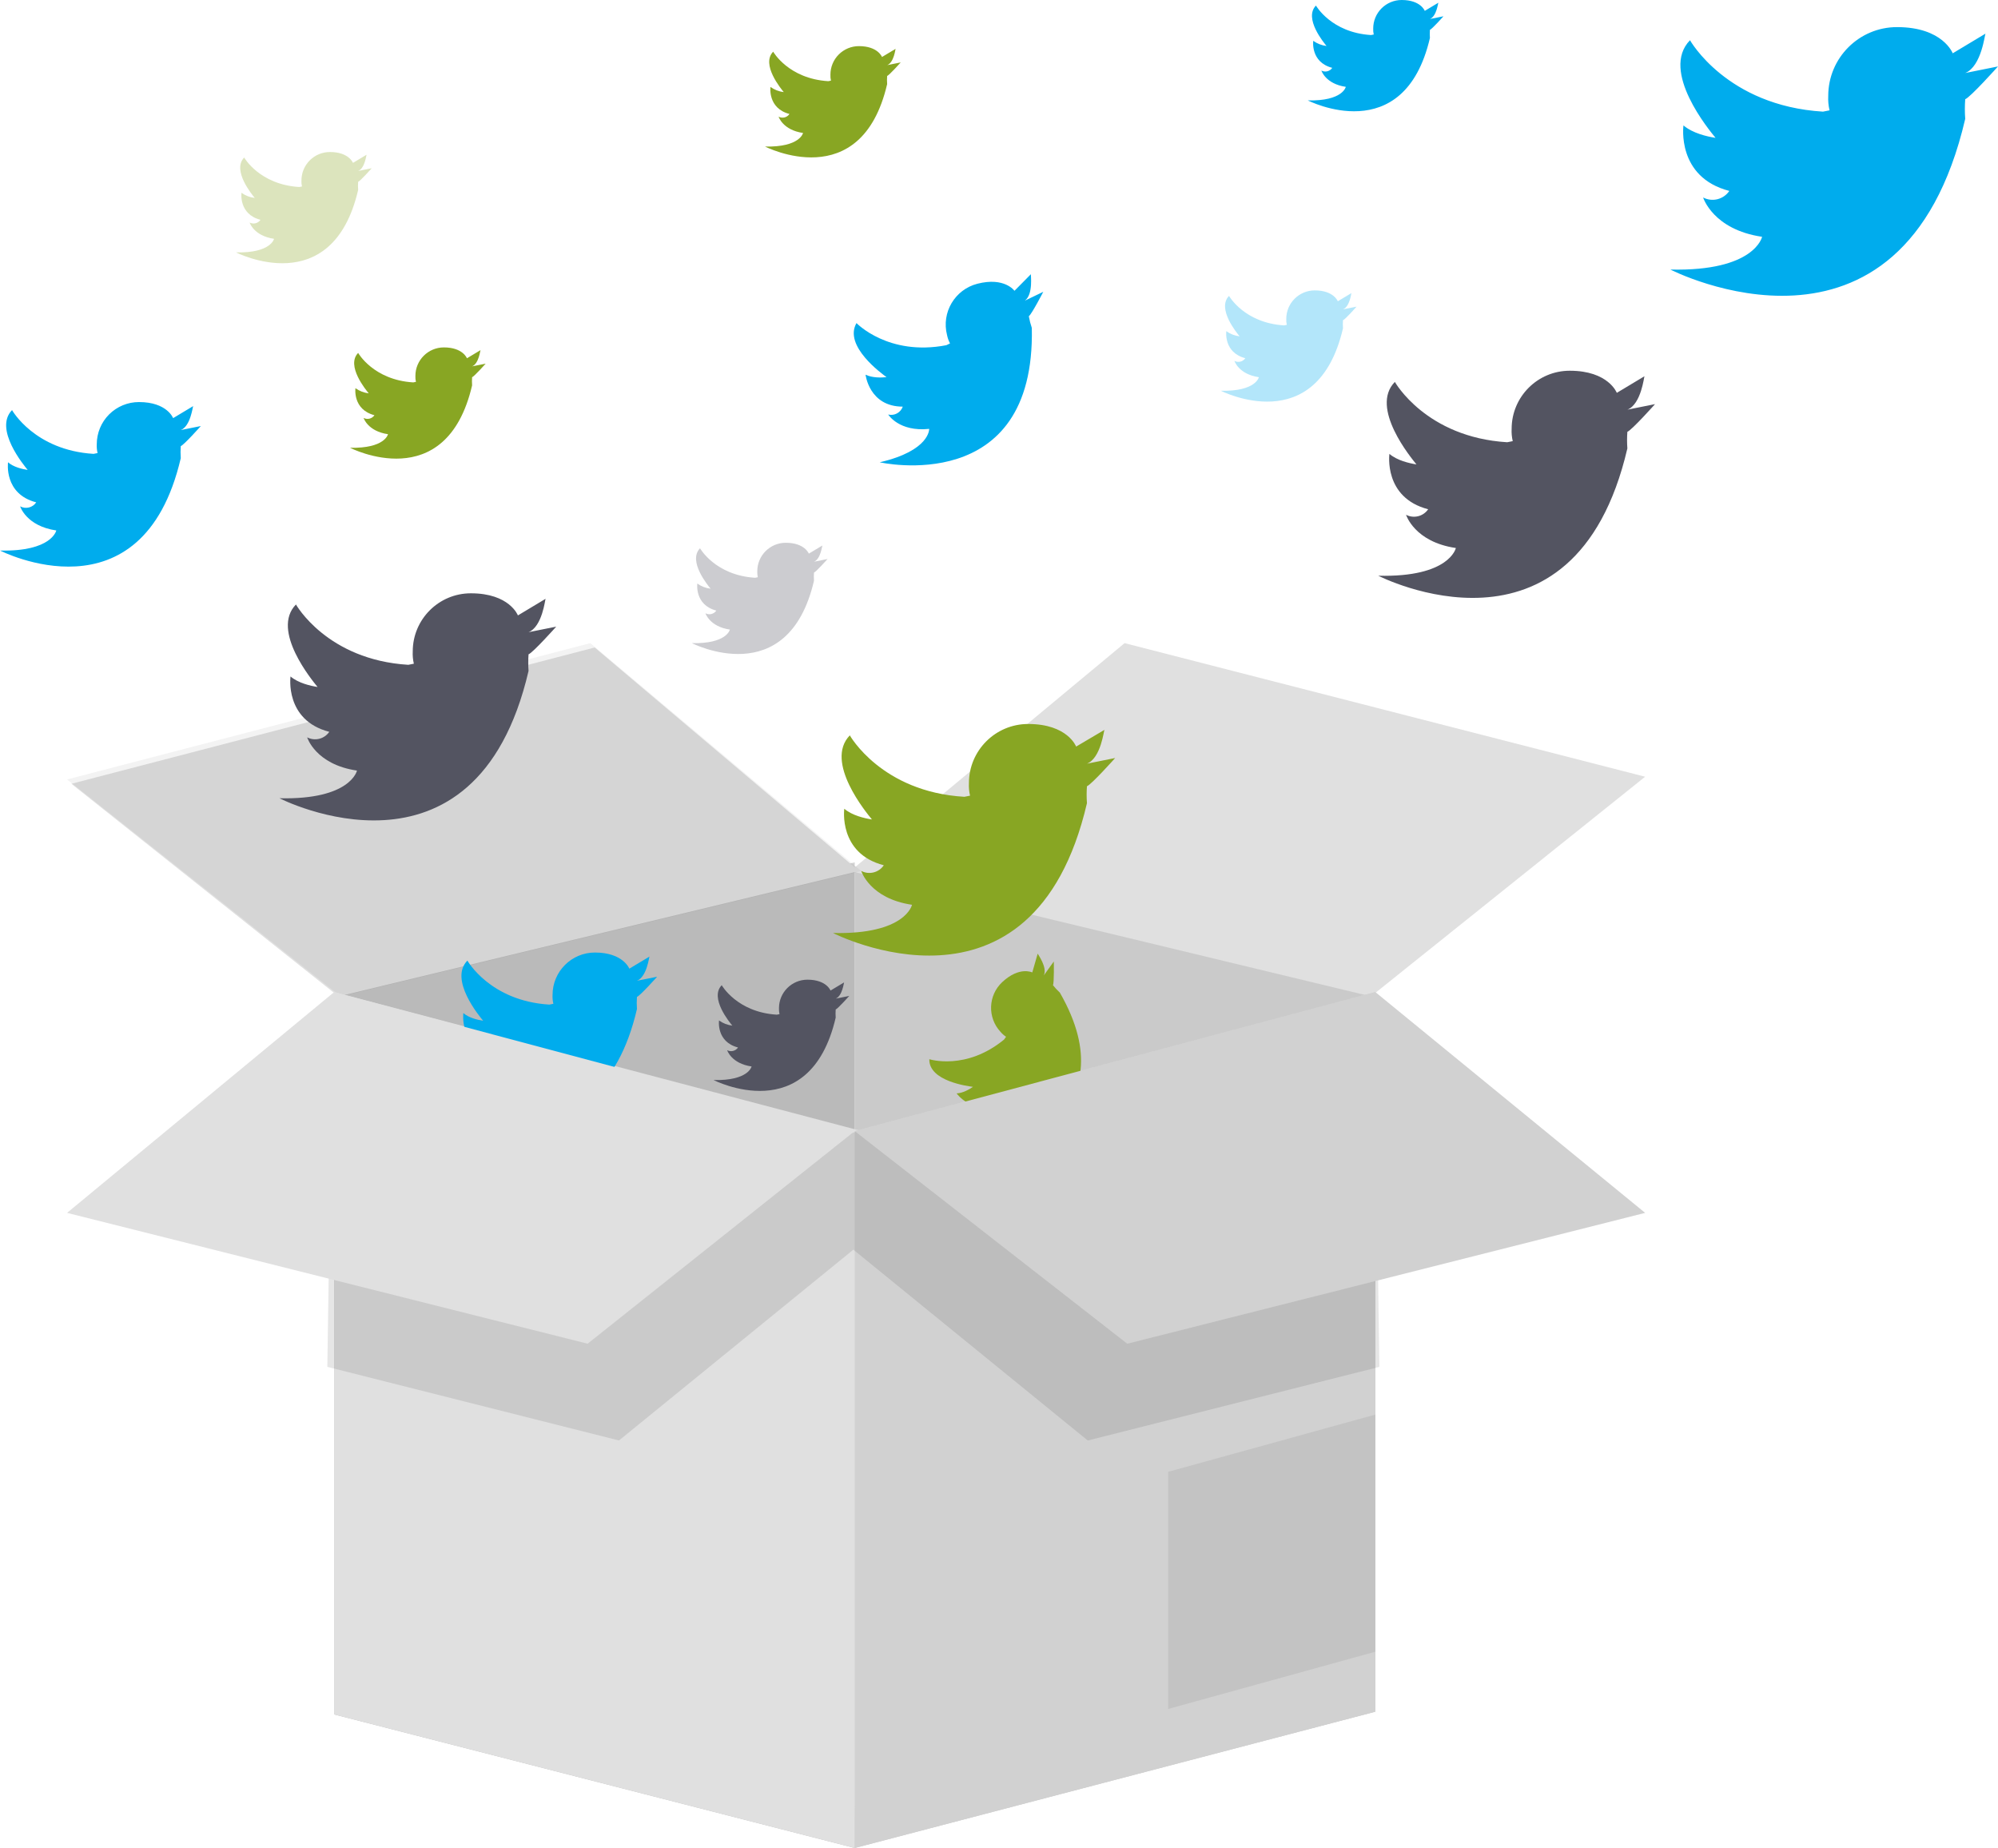
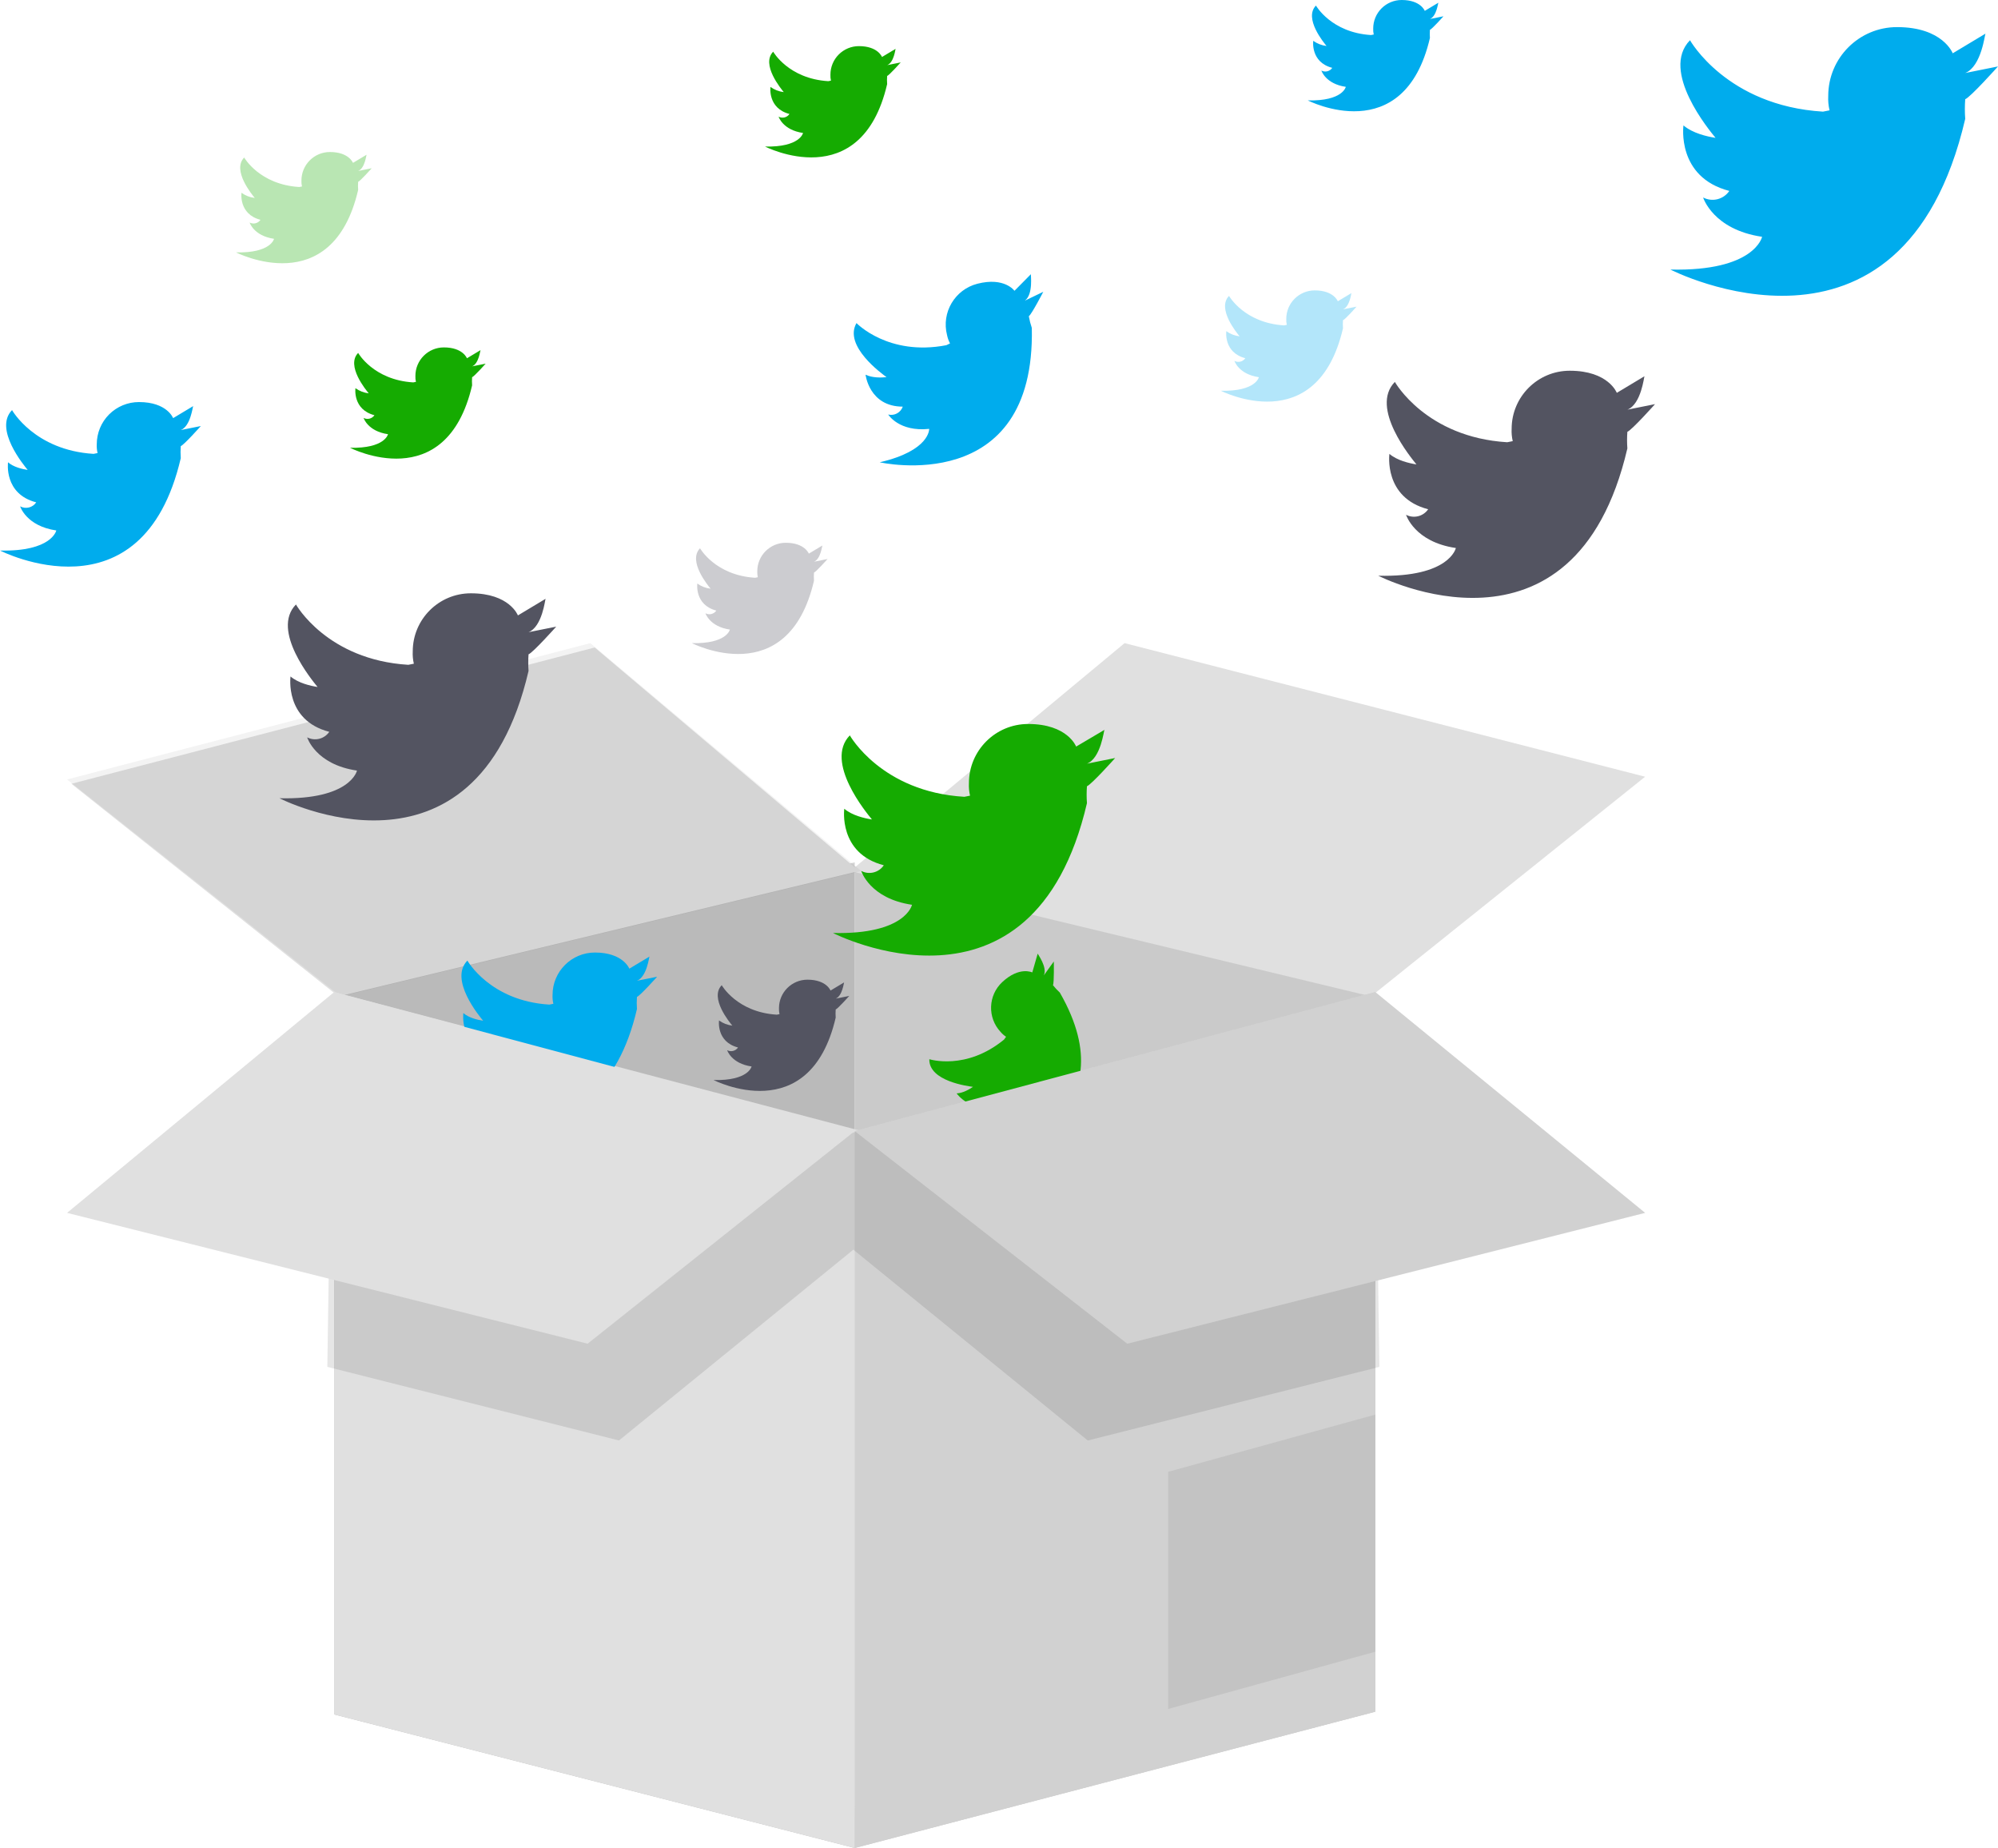
<svg xmlns="http://www.w3.org/2000/svg" data-name="Layer 1" width="813.15" height="752" viewBox="0 0 813.15 752">
  <path fill="#e0e0e0" d="M559.73 403.7l-211.87-51.03V752l211.87-55.46V403.7z" />
  <path opacity=".1" d="M559.73 403.7l-211.87-51.03V752l211.87-55.46V403.7z" />
  <path fill="#e0e0e0" d="M135.99 403.7l211.87-51.03V752l-211.87-54.35V403.7z" />
  <path opacity=".17" d="M135.99 401.93l211.87-51.02V752l-211.87-54.35V401.93z" />
  <path fill="#e0e0e0" d="M346.09 354.44l111.59-92.73 211.86 54.36-111.58 89.39-211.87-51.02z" />
  <path fill="#e0e0e0" d="M29.05 318.94l108.71 86.52 211.86-51.02-107.59-90.96-212.98 55.46z" />
  <path opacity=".05" d="M27.29 317.18l111.35 88.28 211.87-51.02-110.25-92.73-212.97 55.47z" />
  <path fill="#e0e0e0" d="M135.99 403.7v293.95L347.86 752l2.86-291.73-214.73-56.57z" />
  <path fill="#e0e0e0" d="M559.73 696.54L347.86 752V460.27l211.87-56.57v292.84z" />
  <path opacity=".07" d="M559.73 696.54L347.86 752V460.27l211.87-56.57v292.84z" />
  <path opacity=".07" d="M475.42 598.92v96.51l84.31-23.3v-96.5l-84.31 23.29z" />
  <path opacity=".1" d="M133.22 556.22l118.69 29.95 95.4-77.65v-47.7l-211.87-53.24-2.22 148.64zm428.17 0L442.7 586.17l-95.39-77.65v-47.7l211.86-53.24 2.22 148.64z" />
  <path d="M259.23 399.1l8.21-1.64s-6.9 7.72-8.21 8.21a33.05 33.05 0 000 4.93c-15.77 67.69-73.93 37.79-73.93 37.79 21.19.49 23-8.21 23-8.21-12.32-1.81-14.79-9.86-14.79-9.86a5.08 5.08 0 006.57-1.64c-13.31-3.45-11.5-16.43-11.5-16.43 2.3 2 5.91 2.79 8.05 3.12-1.48-1.81-14-16.76-6.41-24.48 0 0 9.2 16.43 33.35 17.91l1.64-.33a12.89 12.89 0 01-.33-3.61 17.25 17.25 0 0117.25-17.25c11.5 0 14 6.57 14 6.57l8.21-4.93c-.18-.01-1 8.21-5.11 9.85z" fill="#00aced" />
  <path fill="#e0e0e0" d="M135.99 403.7l-108.7 89.85 211.86 53.24 108.71-86.52-211.87-56.57z" />
-   <path d="M424.82 396.91l4.06-5.65s.18 8.6-.34 9.65a27.47 27.47 0 002.79 3c28.77 50.08-23.53 64.86-23.53 64.86 13.16-11.71 9.33-18 9.33-18-8.56 5.85-14.56 2.35-14.56 2.35a4.22 4.22 0 003.06-4.72c-10 5.44-16.3-3.47-16.3-3.47 2.52-.1 5.18-1.65 6.66-2.66-1.92-.26-18-2.27-17.77-11.25 0 0 14.9 4.77 30.42-8l.81-1.13a10.71 10.71 0 01-2.25-2 14.33 14.33 0 01.71-20.26c7-6.52 12.21-3.92 12.21-3.92l2.2-7.65c-.09.07 4.06 5.52 2.5 8.85z" fill="#88a623" />
+   <path d="M424.82 396.91l4.06-5.65s.18 8.6-.34 9.65a27.47 27.47 0 002.79 3c28.77 50.08-23.53 64.86-23.53 64.86 13.16-11.71 9.33-18 9.33-18-8.56 5.85-14.56 2.35-14.56 2.35a4.22 4.22 0 003.06-4.72c-10 5.44-16.3-3.47-16.3-3.47 2.52-.1 5.18-1.65 6.66-2.66-1.92-.26-18-2.27-17.77-11.25 0 0 14.9 4.77 30.42-8l.81-1.13a10.71 10.71 0 01-2.25-2 14.33 14.33 0 01.71-20.26c7-6.52 12.21-3.92 12.21-3.92l2.2-7.65c-.09.07 4.06 5.52 2.5 8.85z" fill="#15ab01" />
  <path fill="#e0e0e0" d="M559.73 403.7l109.81 89.85-210.76 53.24-110.92-86.52 211.87-56.57z" />
  <path opacity=".07" d="M559.73 403.7l109.81 89.85-210.76 53.24-110.92-86.52 211.87-56.57z" />
  <path d="M417.09 122.35l7.51-3.61s-4.74 9.15-5.89 9.95a32.88 32.88 0 001.22 4.75c1.53 69.12-61.9 54.68-61.9 54.68 20.54-4.76 20.13-13.6 20.13-13.6-12.32 1.3-16.68-5.84-16.68-5.84a5 5 0 005.93-3.21c-13.68 0-15.14-13-15.14-13 2.7 1.33 6.39 1.23 8.53 1-1.87-1.38-17.6-12.7-12.22-22 0 0 12.93 13.56 36.56 9l1.5-.72a12.82 12.82 0 01-1.21-3.4 17.16 17.16 0 0112.36-20.89c11.08-2.84 15.08 2.88 15.08 2.88l6.7-6.78c-.17.07 1.07 8.19-2.48 10.79zM73.57 175l8.17-1.63s-6.86 7.68-8.17 8.17a32.88 32.88 0 000 4.9C57.88 253.77.03 224.03.03 224.03c21.08.49 22.88-8.17 22.88-8.17-12.26-1.8-14.71-9.81-14.71-9.81a5 5 0 006.54-1.63C1.47 201 3.27 188.12 3.27 188.12c2.29 2 5.88 2.78 8 3.11-1.47-1.8-13.89-16.67-6.37-24.35 0 0 9.15 16.34 33.18 17.81l1.63-.33a12.82 12.82 0 01-.33-3.6 17.16 17.16 0 0117.19-17.15c11.44 0 13.89 6.54 13.89 6.54l8.17-4.9c-.19-.01-1 8.16-5.06 9.75zM799.81 29.71l13.33-2.67s-11.2 12.53-13.33 13.33a53.64 53.64 0 000 8c-25.6 109.85-120 61.32-120 61.32 34.39.8 37.33-13.33 37.33-13.33-20-2.93-24-16-24-16a8.24 8.24 0 0010.66-2.67c-21.6-5.6-18.66-26.66-18.66-26.66 3.73 3.2 9.6 4.53 13.06 5.07-2.4-2.93-22.66-27.2-10.4-39.73 0 0 14.93 26.66 54.12 29.06l2.67-.53a20.92 20.92 0 01-.53-5.87 28 28 0 0128-28c18.66 0 22.66 10.66 22.66 10.66l13.33-8c-.24.02-1.57 13.31-8.24 16.02zM581.95 7.73l5.52-1.1s-4.64 5.19-5.52 5.52a22.21 22.21 0 000 3.31c-10.6 45.5-49.69 25.4-49.69 25.4 14.25.33 15.46-5.52 15.46-5.52-8.28-1.21-9.94-6.63-9.94-6.63a3.41 3.41 0 004.42-1.1c-8.94-2.32-7.73-11-7.73-11a11.48 11.48 0 005.41 2.1c-1-1.21-9.39-11.26-4.31-16.45 0 0 6.18 11 22.42 12l1.1-.22a8.66 8.66 0 01-.22-2.43A11.59 11.59 0 01570.47 0c7.73 0 9.39 4.42 9.39 4.42l5.52-3.31c-.12-.01-.67 5.52-3.43 6.62z" fill="#00aced" />
  <path d="M331.28 228.58l5.52-1.1s-4.64 5.19-5.52 5.52a22.21 22.21 0 000 3.31c-10.6 45.5-49.69 25.4-49.69 25.4 14.25.33 15.46-5.52 15.46-5.52-8.28-1.21-9.94-6.63-9.94-6.63a3.41 3.41 0 004.42-1.1c-8.94-2.32-7.73-11-7.73-11a11.48 11.48 0 005.41 2.1c-1-1.21-9.39-11.26-4.31-16.45 0 0 6.18 11 22.42 12l1.1-.22a8.66 8.66 0 01-.22-2.43 11.59 11.59 0 0111.59-11.59c7.73 0 9.39 4.42 9.39 4.42l5.52-3.31c-.13.02-.66 5.5-3.42 6.6z" fill="#535461" opacity=".3" />
  <path d="M546.57 125.89l5.52-1.1s-4.59 5.21-5.52 5.51a22.21 22.21 0 000 3.31c-10.6 45.5-49.69 25.4-49.69 25.4 14.25.33 15.46-5.52 15.46-5.52-8.28-1.21-9.94-6.63-9.94-6.63a3.41 3.41 0 004.42-1.1c-8.94-2.32-7.73-11-7.73-11a11.48 11.48 0 005.41 2.1c-1-1.21-9.39-11.26-4.31-16.45 0 0 6.18 11 22.42 12l1.1-.22a8.66 8.66 0 01-.22-2.43 11.59 11.59 0 0111.59-11.59c7.73 0 9.39 4.42 9.39 4.42l5.52-3.31c-.06-.02-.62 5.5-3.42 6.61z" fill="#00aced" opacity=".3" />
-   <path d="M442.37 310.76l11.48-2.3s-9.65 10.8-11.48 11.48a46.21 46.21 0 000 6.89c-22.05 94.63-103.36 52.83-103.36 52.83 29.63.69 32.16-11.48 32.16-11.48-17.23-2.53-20.67-13.78-20.67-13.78a7.1 7.1 0 009.19-2.3c-18.6-4.82-16.08-23-16.08-23 3.22 2.76 8.27 3.9 11.25 4.36-2.07-2.53-19.52-23.43-9-34.22 0 0 12.86 23 46.63 25l2.3-.46a18 18 0 01-.46-5.05 24.11 24.11 0 0124.12-24.12c16.08 0 19.52 9.19 19.52 9.19l11.52-6.8c-.23 0-1.38 11.47-7.12 13.76zM361.09 26.5l5.48-1.1s-4.64 5.19-5.52 5.52a22.21 22.21 0 000 3.31c-10.6 45.5-49.69 25.4-49.69 25.4 14.25.33 15.46-5.52 15.46-5.52-8.28-1.21-9.94-6.63-9.94-6.63a3.41 3.41 0 004.42-1.1c-8.94-2.32-7.73-11-7.73-11a11.48 11.48 0 005.41 2.1c-1-1.21-9.39-11.26-4.31-16.45 0 0 6.18 11 22.42 12l1.1-.22a8.66 8.66 0 01-.22-2.43 11.59 11.59 0 0111.6-11.61c7.73 0 9.39 4.42 9.39 4.42l5.52-3.31c-.07 0-.62 5.52-3.39 6.62zM192.14 149.08l5.52-1.1s-4.64 5.19-5.52 5.52a22.21 22.21 0 000 3.31c-10.6 45.5-49.69 25.4-49.69 25.4 14.25.33 15.46-5.52 15.46-5.52-8.28-1.21-9.94-6.63-9.94-6.63a3.41 3.41 0 004.42-1.1c-8.94-2.32-7.73-11-7.73-11a11.48 11.48 0 005.41 2.1c-1-1.21-9.39-11.26-4.31-16.45 0 0 6.18 11 22.42 12l1.1-.22a8.66 8.66 0 01-.22-2.43 11.59 11.59 0 0111.59-11.59c7.73 0 9.39 4.42 9.39 4.42l5.52-3.31c-.11-.03-.66 5.52-3.42 6.6z" fill="#88a623" />
-   <path d="M145.76 69.57l5.52-1.1s-4.64 5.19-5.52 5.52a22.21 22.21 0 000 3.31c-10.6 45.5-49.69 25.4-49.69 25.4 14.25.33 15.46-5.52 15.46-5.52-8.28-1.21-9.94-6.63-9.94-6.63a3.41 3.41 0 004.42-1.1c-8.94-2.32-7.73-11-7.73-11a11.48 11.48 0 005.41 2.1c-1-1.21-9.39-11.26-4.31-16.45 0 0 6.18 11 22.42 12l1.1-.22a8.66 8.66 0 01-.22-2.43 11.59 11.59 0 0111.59-11.59c7.73 0 9.39 4.42 9.39 4.42l5.52-3.31c-.11-.03-.61 5.5-3.42 6.6z" fill="#88a623" opacity=".3" />
+   <path d="M442.37 310.76l11.48-2.3s-9.65 10.8-11.48 11.48a46.21 46.21 0 000 6.89c-22.05 94.63-103.36 52.83-103.36 52.83 29.63.69 32.16-11.48 32.16-11.48-17.23-2.53-20.67-13.78-20.67-13.78a7.1 7.1 0 009.19-2.3c-18.6-4.82-16.08-23-16.08-23 3.22 2.76 8.27 3.9 11.25 4.36-2.07-2.53-19.52-23.43-9-34.22 0 0 12.86 23 46.63 25l2.3-.46a18 18 0 01-.46-5.05 24.11 24.11 0 0124.12-24.12c16.08 0 19.52 9.19 19.52 9.19l11.52-6.8c-.23 0-1.38 11.47-7.12 13.76zM361.09 26.5l5.48-1.1s-4.64 5.19-5.52 5.52a22.21 22.21 0 000 3.31c-10.6 45.5-49.69 25.4-49.69 25.4 14.25.33 15.46-5.52 15.46-5.52-8.28-1.21-9.94-6.63-9.94-6.63a3.41 3.41 0 004.42-1.1c-8.94-2.32-7.73-11-7.73-11a11.48 11.48 0 005.41 2.1c-1-1.21-9.39-11.26-4.31-16.45 0 0 6.18 11 22.42 12l1.1-.22a8.66 8.66 0 01-.22-2.43 11.59 11.59 0 0111.6-11.61c7.73 0 9.39 4.42 9.39 4.42l5.52-3.31c-.07 0-.62 5.52-3.39 6.62zM192.14 149.08l5.52-1.1s-4.64 5.19-5.52 5.52a22.21 22.21 0 000 3.31c-10.6 45.5-49.69 25.4-49.69 25.4 14.25.33 15.46-5.52 15.46-5.52-8.28-1.21-9.94-6.63-9.94-6.63a3.41 3.41 0 004.42-1.1c-8.94-2.32-7.73-11-7.73-11a11.48 11.48 0 005.41 2.1c-1-1.21-9.39-11.26-4.31-16.45 0 0 6.18 11 22.42 12l1.1-.22a8.66 8.66 0 01-.22-2.43 11.59 11.59 0 0111.59-11.59c7.73 0 9.39 4.42 9.39 4.42l5.52-3.31c-.11-.03-.66 5.52-3.42 6.6z" fill="#15ab01" />
+   <path d="M145.76 69.57l5.52-1.1s-4.64 5.19-5.52 5.52a22.21 22.21 0 000 3.31c-10.6 45.5-49.69 25.4-49.69 25.4 14.25.33 15.46-5.52 15.46-5.52-8.28-1.21-9.94-6.63-9.94-6.63a3.41 3.41 0 004.42-1.1c-8.94-2.32-7.73-11-7.73-11a11.48 11.48 0 005.41 2.1c-1-1.21-9.39-11.26-4.31-16.45 0 0 6.18 11 22.42 12l1.1-.22a8.66 8.66 0 01-.22-2.43 11.59 11.59 0 0111.59-11.59c7.73 0 9.39 4.42 9.39 4.42l5.52-3.31c-.11-.03-.61 5.5-3.42 6.6z" fill="#15ab01" opacity=".3" />
  <path d="M340.11 406.37l5.52-1.1s-4.64 5.19-5.52 5.52a22.21 22.21 0 000 3.31c-10.6 45.5-49.69 25.4-49.69 25.4 14.25.33 15.46-5.52 15.46-5.52-8.28-1.21-9.94-6.63-9.94-6.63a3.41 3.41 0 004.42-1.1c-8.94-2.32-7.73-11-7.73-11a11.48 11.48 0 005.41 2.1c-1-1.21-9.39-11.26-4.31-16.45 0 0 6.18 11 22.42 12l1.1-.22a8.66 8.66 0 01-.22-2.43 11.59 11.59 0 0111.59-11.59c7.73 0 9.39 4.42 9.39 4.42l5.52-3.31c-.1-.02-.66 5.5-3.42 6.6zM662.34 166.7l11.23-2.25s-9.46 10.59-11.26 11.26a45.32 45.32 0 000 6.76c-21.63 92.81-101.37 51.81-101.37 51.81 29.09.72 31.57-11.28 31.57-11.28-16.9-2.48-20.27-13.52-20.27-13.52a7 7 0 009-2.25c-18.25-4.73-15.77-22.53-15.77-22.53 3.15 2.7 8.11 3.83 11 4.28-2-2.48-19.15-23-8.79-33.57 0 0 12.62 22.53 45.73 24.55l2.25-.45a17.67 17.67 0 01-.45-5 23.65 23.65 0 0123.65-23.65c15.77 0 19.15 9 19.15 9l11.26-6.76c-.17.08-1.3 11.35-6.93 13.6zm-447.23 90.55l11.26-2.25s-9.46 10.59-11.26 11.26a45.32 45.32 0 000 6.76c-21.63 92.81-101.37 51.81-101.37 51.81 29.06.68 31.54-11.26 31.54-11.26-16.9-2.48-20.27-13.52-20.27-13.52a7 7 0 009-2.25c-18.25-4.73-15.77-22.53-15.77-22.53 3.15 2.7 8.11 3.83 11 4.28-2-2.48-19.15-23-8.79-33.57 0 0 12.62 22.53 45.73 24.55l2.25-.45a17.67 17.67 0 01-.45-5 23.65 23.65 0 0123.65-23.65c15.77 0 19.15 9 19.15 9l11.26-6.76c-.17.06-1.3 11.33-6.93 13.58z" fill="#535461" />
</svg>
